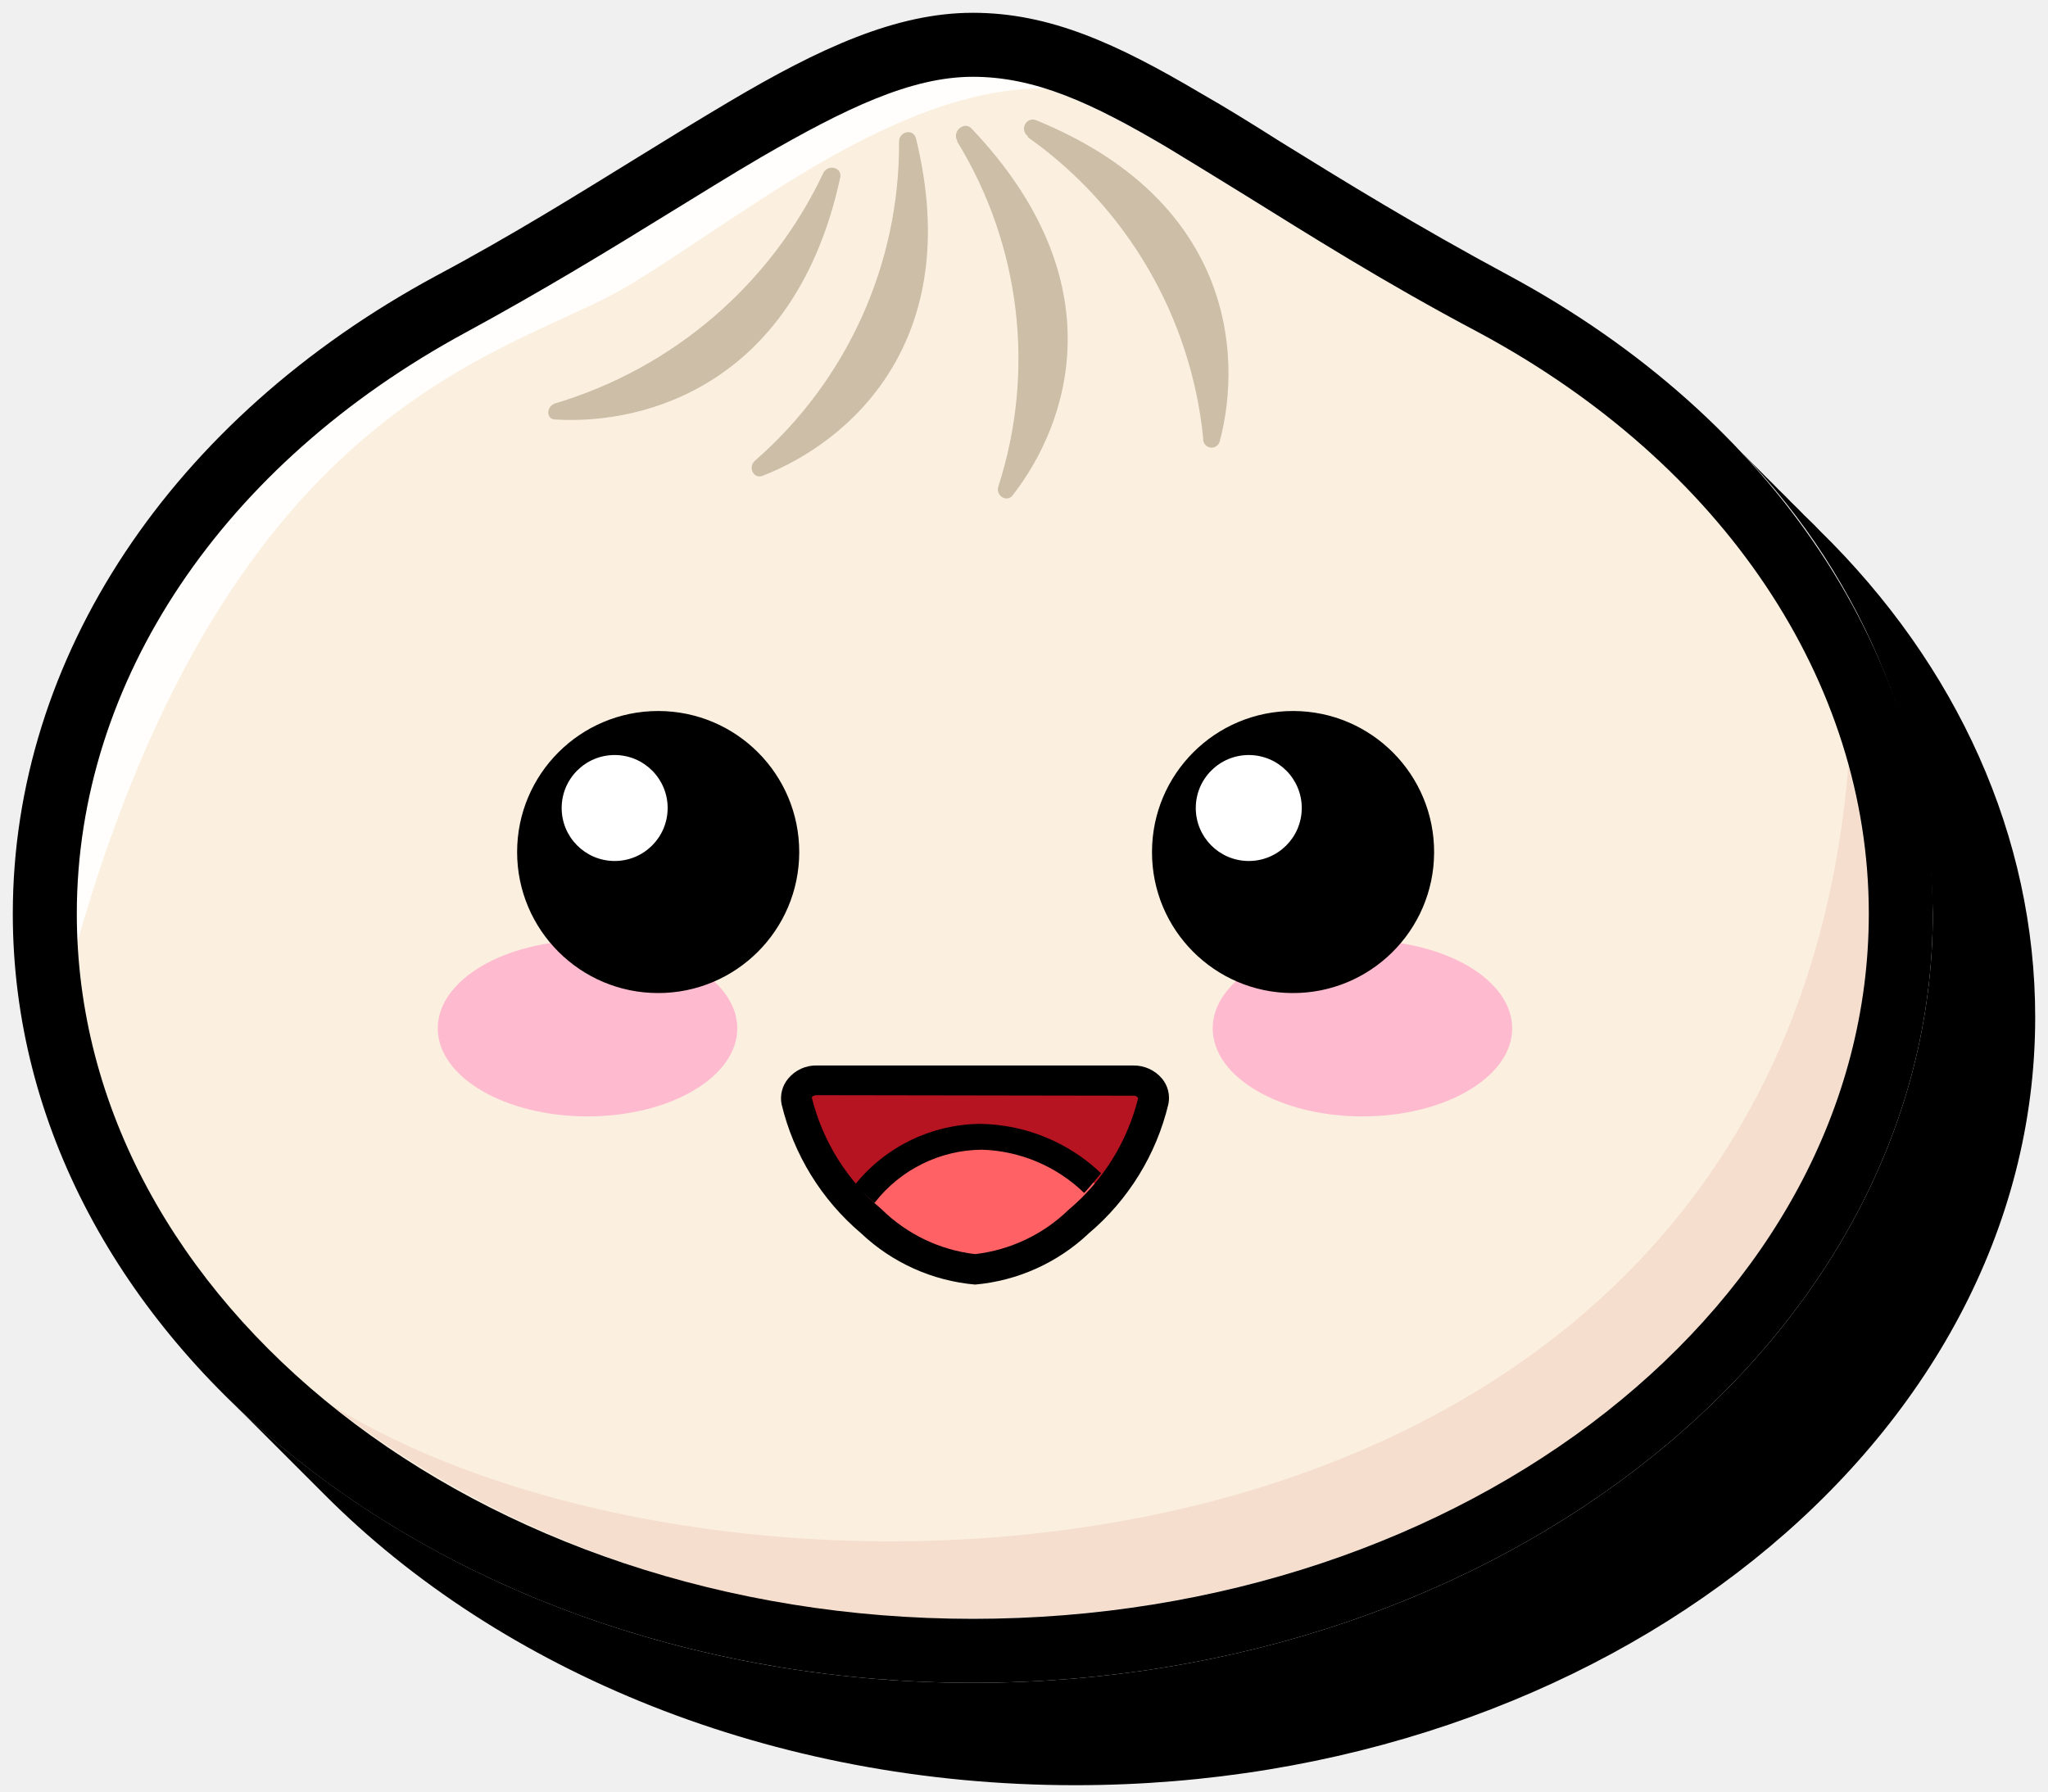
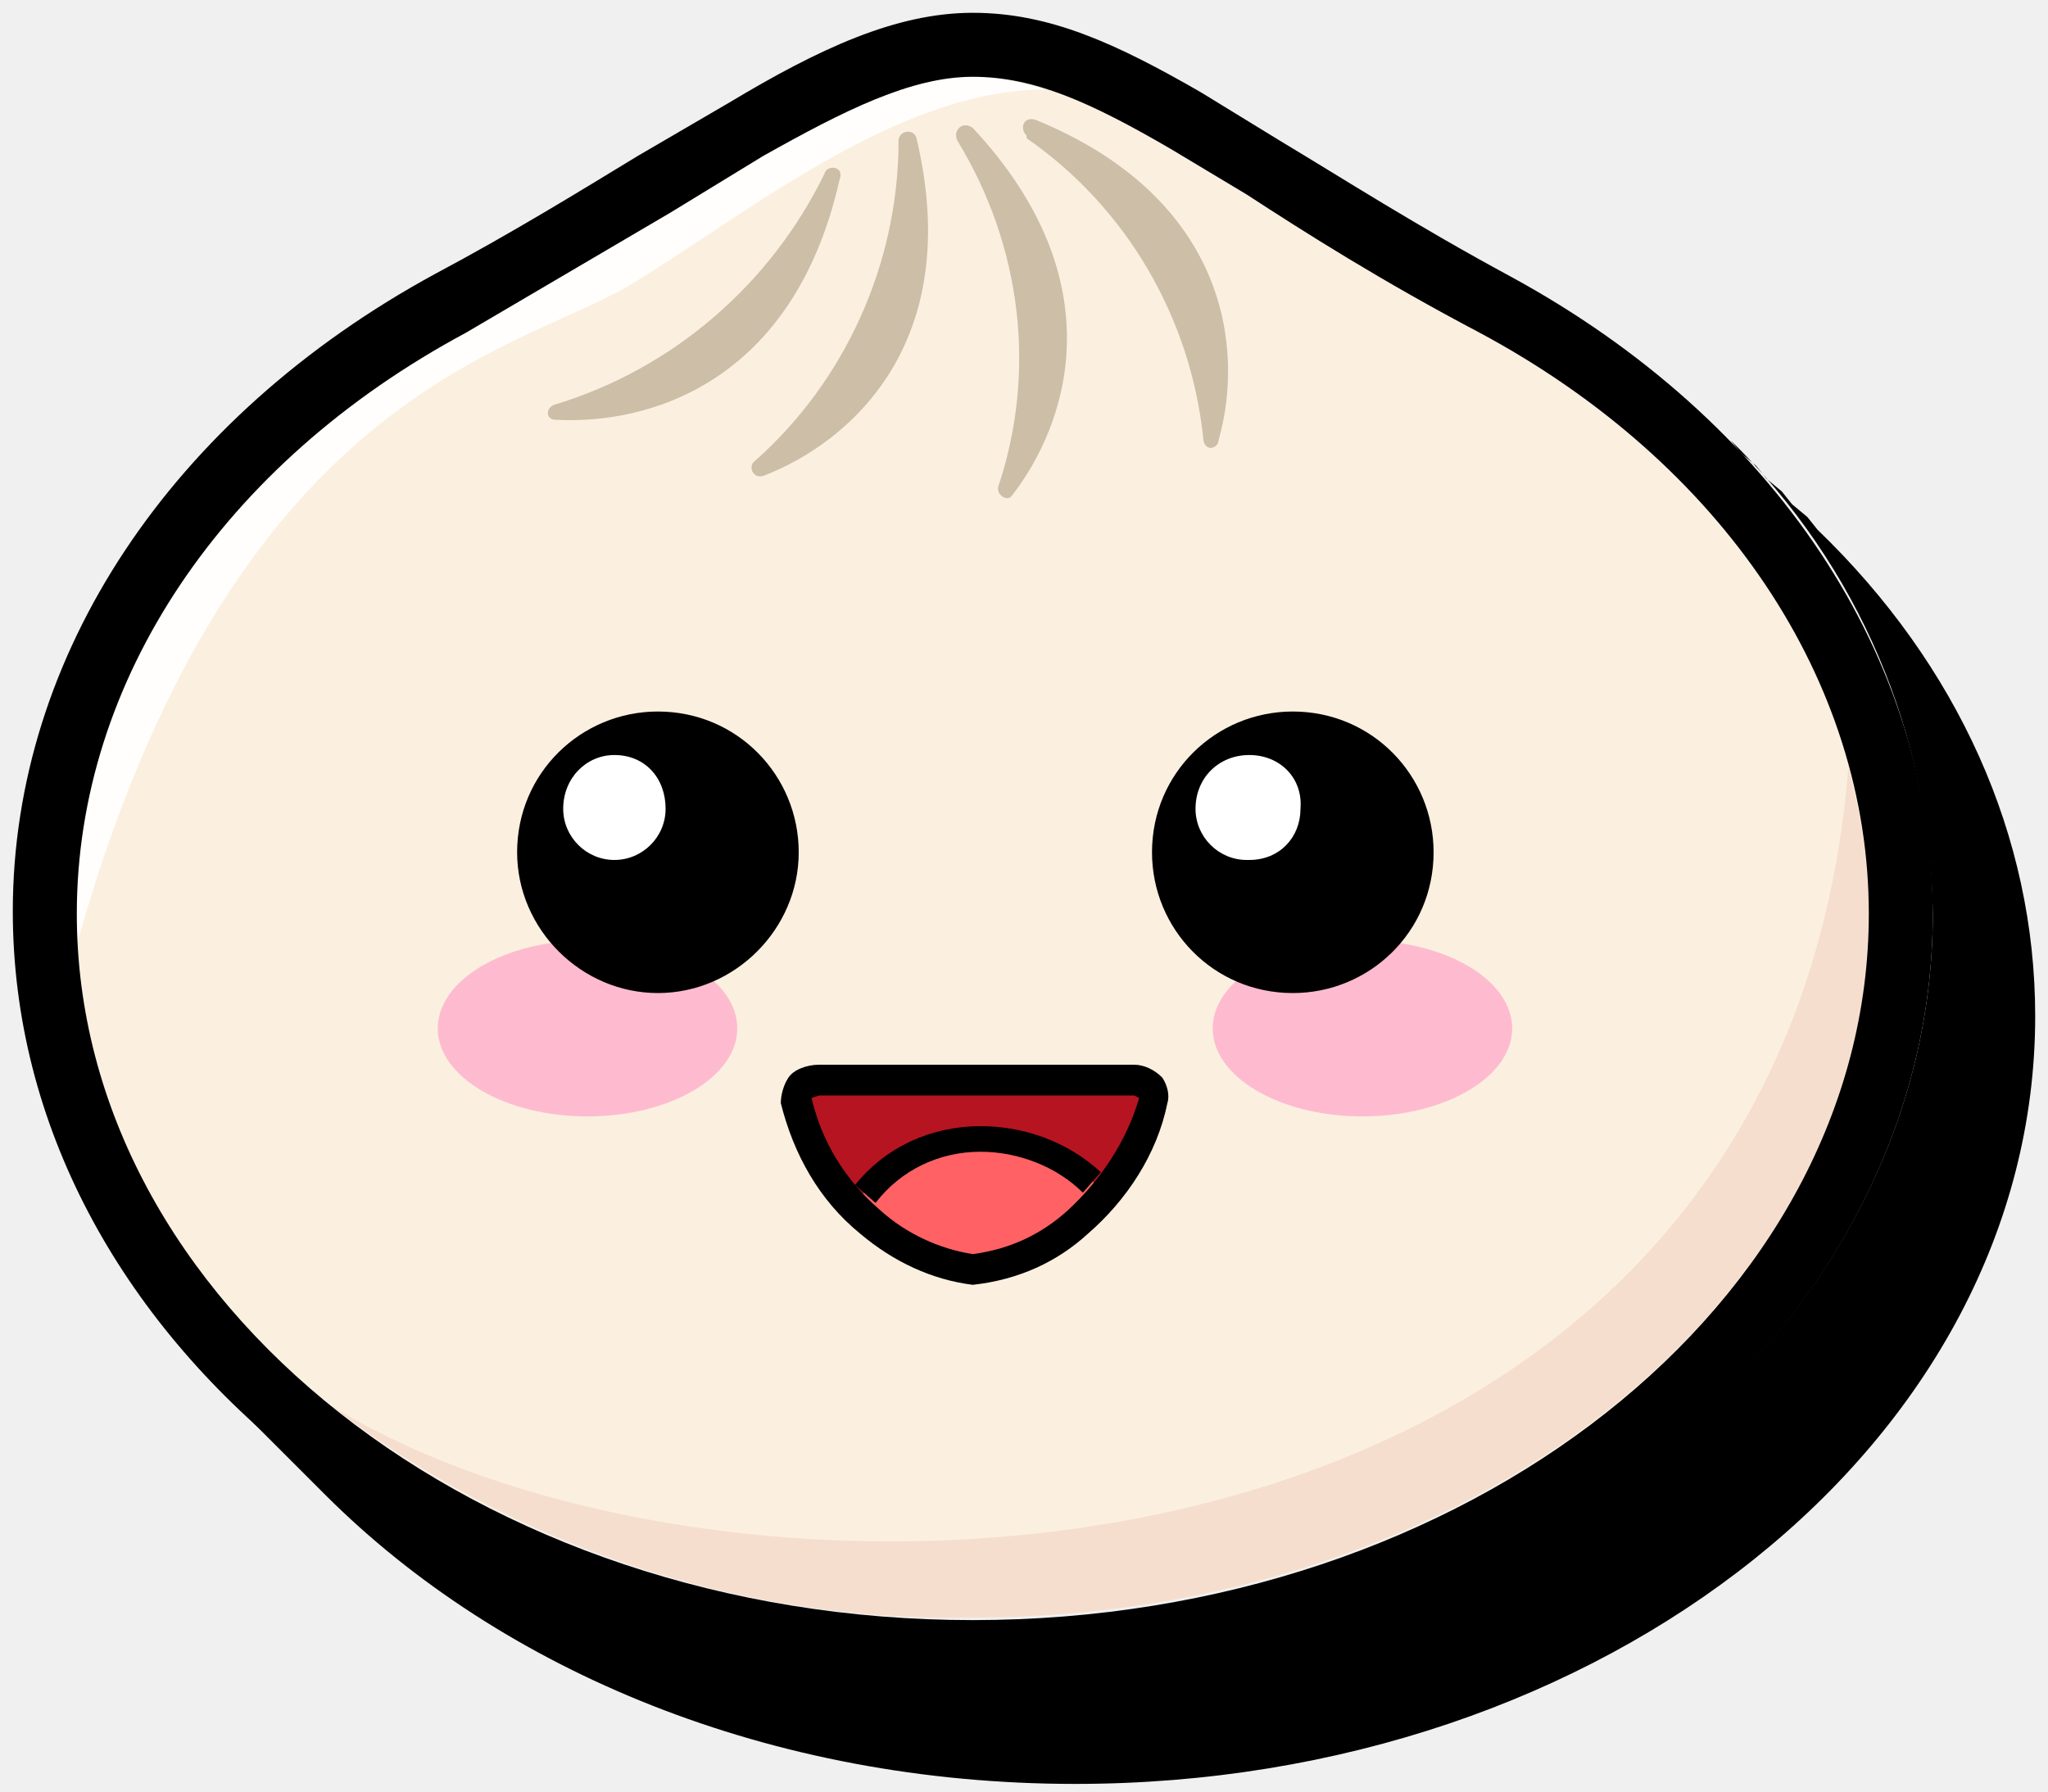
- <svg xmlns="http://www.w3.org/2000/svg" fill="none" version="1.1" width="80" height="70" viewBox="0 0 80 70">
-   <defs>
-     <clipPath id="master_svg0_263_227">
-       <rect x="0" y="0" width="80" height="70" rx="0" />
-     </clipPath>
-   </defs>
-   <g clip-path="url(#master_svg0_263_227)">
-     <g>
-       <path d="M71.09,20.74C70.93,20.57,70.76,20.4,70.59,20.24C70.42,20.08,70.26,19.9,70.09,19.74C69.92,19.58,69.76,19.4,69.59,19.24C69.42,19.08,69.26,18.9,69.09,18.74C68.92,18.58,68.76,18.4,68.59,18.24C68.42,18.08,68.26,17.9,68.09,17.74C67.92,17.58,67.76,17.4,67.59,17.24C72.55,22.115,75.392,28.746,75.5,35.7C75.5,52.27,58.68,65.75,38,65.75C26.42,65.75,16.06,61.52,9.17,54.89L9.67,55.39L10.17,55.89L10.67,56.39L11.17,56.89L11.67,57.39L12.17,57.89L12.67,58.39C19.55,65.3,30.14,69.75,42,69.75C62.68,69.75,79.5,56.27,79.5,39.75C79.5,32.69,76.46,26,71.09,20.74Z" fill="#000000" fill-opacity="1" />
-     </g>
-     <g>
-       <g>
-         <path d="M73,35.7C73,50.91,57.33,63.24,38,63.24C18.67,63.24,3,50.91,3,35.7C3,26.27,9,17.94,18.22,13C27.44,8.06,33.18,3,38,3C42.82,3,46.94,7.13,57.78,13C67,17.94,73,26.27,73,35.7Z" fill="#FBF0DF" fill-opacity="1" />
-       </g>
-       <g>
-         <path d="M73,35.7C72.995,33.746,72.726,31.802,72.2,29.92C69.47,63.22,28.85,64.82,12.88,54.86C20.059,60.424,28.918,63.38,38,63.24C57.3,63.24,73,50.89,73,35.7Z" fill="#F6DECE" fill-opacity="1" />
-       </g>
-       <g>
-         <path d="M24.53,11.17C29,8.49,34.94,3.46,40.78,3.45C39.882,3.16,38.944,3.008,38,3C35.58,3,33,4.25,29.75,6.13C28.62,6.79,27.45,7.52,26.21,8.28C23.88,9.72,21.21,11.35,18.21,12.98C8.69,18.13,3,26.62,3,35.7C3,36.1,3,36.5,3,36.89C9.06,15.48,20.07,13.85,24.53,11.17Z" fill="#FFFEFC" fill-opacity="1" />
-       </g>
-       <g>
-         <path d="M35.12,5.53C35.148,10.308,33.093,14.861,29.49,18C29.21,18.25,29.43,18.73,29.79,18.59C33.16,17.28,37.71,13.36,35.79,5.45C35.71,5,35.12,5.12,35.12,5.53ZM37.39,5.53C39.866,9.57,40.454,14.49,39,19C38.88,19.35,39.31,19.65,39.55,19.36C41.74,16.56,43.65,11,37.93,5C37.64,4.74,37.19,5.14,37.39,5.49L37.39,5.53ZM40.15,5.36C44.027,8.105,46.525,12.394,47,17.12C46.979,17.295,47.099,17.455,47.273,17.485C47.446,17.514,47.612,17.402,47.65,17.23C48.57,13.74,48.05,7.79,40.48,4.7C40.08,4.54,39.82,5.08,40.15,5.32L40.15,5.36ZM21.69,15.76C26.3,14.383,30.106,11.111,32.16,6.76C32.34,6.4,32.91,6.54,32.82,6.94C31.09,14.94,25.3,16.61,21.7,16.39C21.32,16.4,21.33,15.87,21.69,15.76Z" fill-rule="evenodd" fill="#CCBEA7" fill-opacity="1" />
-       </g>
-       <g>
-         <path d="M38,65.75C17.32,65.75,0.5,52.27,0.5,35.7C0.5,25.7,6.68,16.37,17.03,10.78C20.03,9.18,22.6,7.57,24.89,6.16C26.15,5.38,27.34,4.65,28.49,3.97C32,1.89,35,0.5,38,0.5C41,0.5,43.62,1.7,46.9,3.64C47.9,4.21,48.9,4.83,49.97,5.51C52.46,7.05,55.27,8.79,58.97,10.78C69.32,16.37,75.5,25.69,75.5,35.7C75.5,52.27,58.68,65.75,38,65.75ZM38,3C35.58,3,33,4.25,29.75,6.13C28.62,6.79,27.45,7.52,26.21,8.28C23.88,9.72,21.21,11.35,18.21,12.98C8.69,18.13,3,26.62,3,35.7C3,50.89,18.7,63.25,38,63.25C57.3,63.25,73,50.89,73,35.7C73,26.62,67.31,18.13,57.78,13C54,11,51.05,9.12,48.66,7.64C47.57,6.97,46.57,6.35,45.66,5.8C42.63,4,40.42,3,38,3Z" fill="#000000" fill-opacity="1" />
-       </g>
-     </g>
-     <g>
-       <g>
-         <g>
-           <path d="M45.05,43C44.601,44.84,43.578,46.489,42.13,47.71C41.043,48.764,39.635,49.425,38.13,49.59C36.58,49.452,35.123,48.788,34,47.71C32.567,46.484,31.558,44.835,31.12,43C31.058,42.533,31.453,42.134,31.92,42.19L44.26,42.19C44.723,42.141,45.111,42.538,45.05,43Z" fill="#B71422" fill-opacity="1" />
-         </g>
-       </g>
-       <g>
-         <g>
-           <path d="M34,47.79C35.12,48.869,36.572,49.538,38.12,49.69C39.665,49.536,41.112,48.867,42.23,47.79C42.588,47.457,42.922,47.099,43.23,46.72C41.985,45.307,40.212,44.472,38.33,44.41C36.308,44.458,34.438,45.497,33.33,47.19C33.56,47.4,33.76,47.6,34,47.79Z" fill="#FF6164" fill-opacity="1" />
-         </g>
-         <g>
-           <path d="M34.16,47C35.164,45.702,36.709,44.935,38.35,44.92C39.848,44.964,41.274,45.567,42.35,46.61C42.58,46.36,42.8,46.1,43.01,45.84C41.738,44.628,40.057,43.939,38.3,43.91C36.399,43.926,34.605,44.792,33.41,46.27C33.646,46.527,33.897,46.771,34.16,47Z" fill="#000000" fill-opacity="1" />
-         </g>
-       </g>
-       <g>
-         <path d="M38.09,50.19C36.424,50.044,34.855,49.339,33.64,48.19C32.092,46.881,31.002,45.112,30.53,43.14C30.461,42.785,30.557,42.417,30.79,42.14C31.068,41.805,31.485,41.616,31.92,41.63L44.26,41.63C44.694,41.621,45.11,41.808,45.39,42.14C45.621,42.418,45.713,42.786,45.64,43.14C45.168,45.112,44.078,46.881,42.53,48.19C41.317,49.337,39.753,50.042,38.09,50.19ZM31.92,42.79C31.76,42.79,31.72,42.86,31.71,42.88C32.133,44.59,33.089,46.12,34.44,47.25C35.428,48.223,36.712,48.839,38.09,49C39.464,48.841,40.747,48.233,41.74,47.27C43.087,46.138,44.039,44.608,44.46,42.9C44.416,42.835,44.338,42.8,44.26,42.81L31.92,42.79Z" fill="#000000" fill-opacity="1" />
-       </g>
-     </g>
-     <g>
-       <g>
-         <ellipse cx="53.22" cy="40.18" rx="5.85" ry="3.44" fill="#FEBBD0" fill-opacity="1" />
-       </g>
-       <g>
-         <ellipse cx="22.95" cy="40.18" rx="5.85" ry="3.44" fill="#FEBBD0" fill-opacity="1" />
-       </g>
-       <g>
-         <path d="M25.7,38.8C28.744,38.806,31.216,36.341,31.22,33.297C31.224,30.252,28.758,27.782,25.713,27.78C22.669,27.778,20.2,30.246,20.2,33.29C20.2,36.329,22.661,38.795,25.7,38.8ZM50.47,38.8C53.518,38.822,56.005,36.365,56.02,33.317C56.035,30.269,53.572,27.788,50.523,27.78C47.475,27.773,45,30.242,45,33.29C44.994,36.32,47.44,38.784,50.47,38.8Z" fill-rule="evenodd" fill="#000000" fill-opacity="1" />
-       </g>
-       <g>
-         <path d="M24,33.64C25.145,33.646,26.076,32.721,26.08,31.577C26.084,30.432,25.158,29.502,24.013,29.5C22.869,29.498,21.94,30.425,21.94,31.57C21.94,32.709,22.861,33.634,24,33.64ZM48.77,33.64C49.915,33.646,50.846,32.721,50.85,31.577C50.854,30.432,49.928,29.502,48.783,29.5C47.639,29.498,46.71,30.425,46.71,31.57C46.71,32.702,47.619,33.624,48.75,33.64L48.77,33.64Z" fill-rule="evenodd" fill="#FFFFFF" fill-opacity="1" />
-       </g>
-     </g>
-   </g>
+ <svg xmlns="http://www.w3.org/2000/svg" fill="none" width="80" height="70" viewBox="0 0 80 70">
+   <path d="M71 20.7l-.4-.5-.6-.5-.4-.5-.6-.5-.4-.5-.6-.5-.4-.5c5 4.9 7.8 11.5 7.9 18.5 0 16.6-16.8 30-37.5 30-11.6 0-22-4.2-28.8-10.8l.5.5.5.5.5.5.5.5.5.5.5.5.5.5c6.9 6.9 17.4 11.3 29.3 11.3 20.7 0 37.5-13.4 37.5-30 0-7-3-13.7-8.5-19z" fill="#000" />
+   <path d="M73 35.7C73 51 57.3 63.2 38 63.2S3 51 3 35.7C3 26.3 9 18 18.2 13S33.2 3 38 3c4.8 0 9 4.1 19.8 10C67 18 73 26.3 73 35.7z" fill="#FBF0DF" />
+   <path d="M73 35.7c0-2-.3-3.9-.8-5.7-2.7 33.2-43.3 34.8-59.3 24.9C20 60.4 29 63.4 38 63.2c19.3 0 35-12.3 35-27.5z" fill="#F6DECE" />
+   <path d="M24.5 11.2C29 8.5 35 3.5 40.8 3.5 39.9 3.2 39 3 38 3c-2.4 0-5 1.3-8.2 3.1l-3.6 2.2-8 4.7C8.7 18.1 3 26.6 3 35.7v1.2c6-21.4 17-23.1 21.5-25.7z" fill="#FFFEFC" />
+   <path d="M35.1 5.5c0 4.8-2.1 9.4-5.6 12.5-.3.2-.1.7.3.6 3.4-1.3 7.9-5.2 6-13.2-.1-.4-.7-.3-.7.1zm2.3 0c2.5 4.1 3.1 9 1.6 13.5-.1.3.3.6.5.4C41.7 16.6 43.6 11 38 5c-.4-.3-.8.1-.6.5zm2.7-.1c3.9 2.7 6.4 7 6.9 11.7 0 .2.1.4.3.4.1 0 .3-.1.3-.3 1-3.5.4-9.4-7.1-12.5-.5-.2-.7.3-.4.6v.1zM21.7 15.8c4.6-1.4 8.4-4.7 10.5-9 .1-.4.8-.3.6.2-1.8 8-7.5 9.6-11.1 9.4-.4 0-.4-.5 0-.6z" fill-rule="evenodd" fill="#CCBEA7" />
+   <path d="M38 65.8C17.3 65.8.5 52.3.5 35.6c0-10 6.2-19.3 16.5-24.9 3-1.6 5.6-3.2 7.9-4.6L28.5 4C32 1.9 35 .5 38 .5s5.6 1.2 8.9 3.1L50 5.5c2.5 1.5 5.3 3.3 9 5.3 10.3 5.6 16.5 14.9 16.5 24.9 0 16.6-16.8 30.1-37.5 30.1zM38 3c-2.4 0-5 1.3-8.2 3.1l-3.6 2.2-8 4.7C8.7 18.1 3 26.6 3 35.7c0 15.2 15.7 27.6 35 27.6s35-12.4 35-27.6c0-9.1-5.7-17.6-15.2-22.7-3.8-2-6.8-3.9-9.1-5.4l-3-1.8C42.6 4 40.4 3 38 3z" fill="#000" />
+   <path d="M45 43c-.4 1.8-1.4 3.5-2.9 4.7-1.1 1.1-2.5 1.7-4 1.9-1.5-.1-3-.8-4.1-1.9-1.4-1.2-2.4-2.9-2.9-4.7-.1-.5.4-.9.9-.8h12.3c.4-.1.8.3.7.8z" fill="#B71422" />
+   <path d="M34 47.8c1.1 1.1 2.6 1.7 4.1 1.9 1.6-.2 3-.8 4.1-1.9.4-.3.8-.7 1-1.1-1.2-1.4-3-2.2-4.9-2.3-2 .1-3.9 1.1-5 2.8l.7.6z" fill="#FF6164" />
+   <path d="M34.2 47c1-1.3 2.5-2 4.1-2 1.5 0 3 .6 4 1.6l.7-.8c-1.3-1.2-3-1.8-4.7-1.8-1.9 0-3.7.8-4.9 2.3l.8.7z" fill="#000" />
+   <path d="M38 50.2c-1.6-.2-3.1-.9-4.4-2-1.6-1.3-2.6-3.1-3.1-5.1 0-.3.1-.7.3-1 .2-.3.7-.5 1.2-.5h12.3c.4 0 .8.2 1.1.5.2.3.3.7.2 1-.4 2-1.6 3.8-3.1 5.1-1.2 1.1-2.7 1.8-4.5 2zm-6-7.4l-.3.1c.4 1.7 1.3 3.2 2.7 4.4 1 .9 2.3 1.5 3.6 1.7 1.5-.2 2.7-.8 3.7-1.7 1.3-1.2 2.3-2.7 2.8-4.4l-.2-.1H32z" fill="#000" />
+   <ellipse cx="53.22" cy="40.18" rx="5.85" ry="3.44" fill="#FEBBD0" />
+   <ellipse cx="22.95" cy="40.18" rx="5.85" ry="3.44" fill="#FEBBD0" />
+   <path d="M25.7 38.8c3 0 5.5-2.5 5.5-5.5s-2.4-5.5-5.5-5.5c-3 0-5.5 2.4-5.5 5.5 0 3 2.5 5.5 5.5 5.5zm24.8 0c3 0 5.5-2.4 5.5-5.5 0-3-2.4-5.5-5.5-5.5-3 0-5.5 2.4-5.5 5.5 0 3 2.4 5.5 5.5 5.5z" fill-rule="evenodd" fill="#000" />
+   <path d="M24 33.6c1.1 0 2-.9 2-2 0-1.2-.8-2.1-2-2.1-1.1 0-2 .9-2 2.1 0 1.1.9 2 2 2zm24.8 0c1.2 0 2-.9 2-2 .1-1.2-.8-2.1-2-2.1s-2.1.9-2.1 2.1c0 1.1.9 2 2 2h.1z" fill-rule="evenodd" fill="#FFF" />
</svg>
